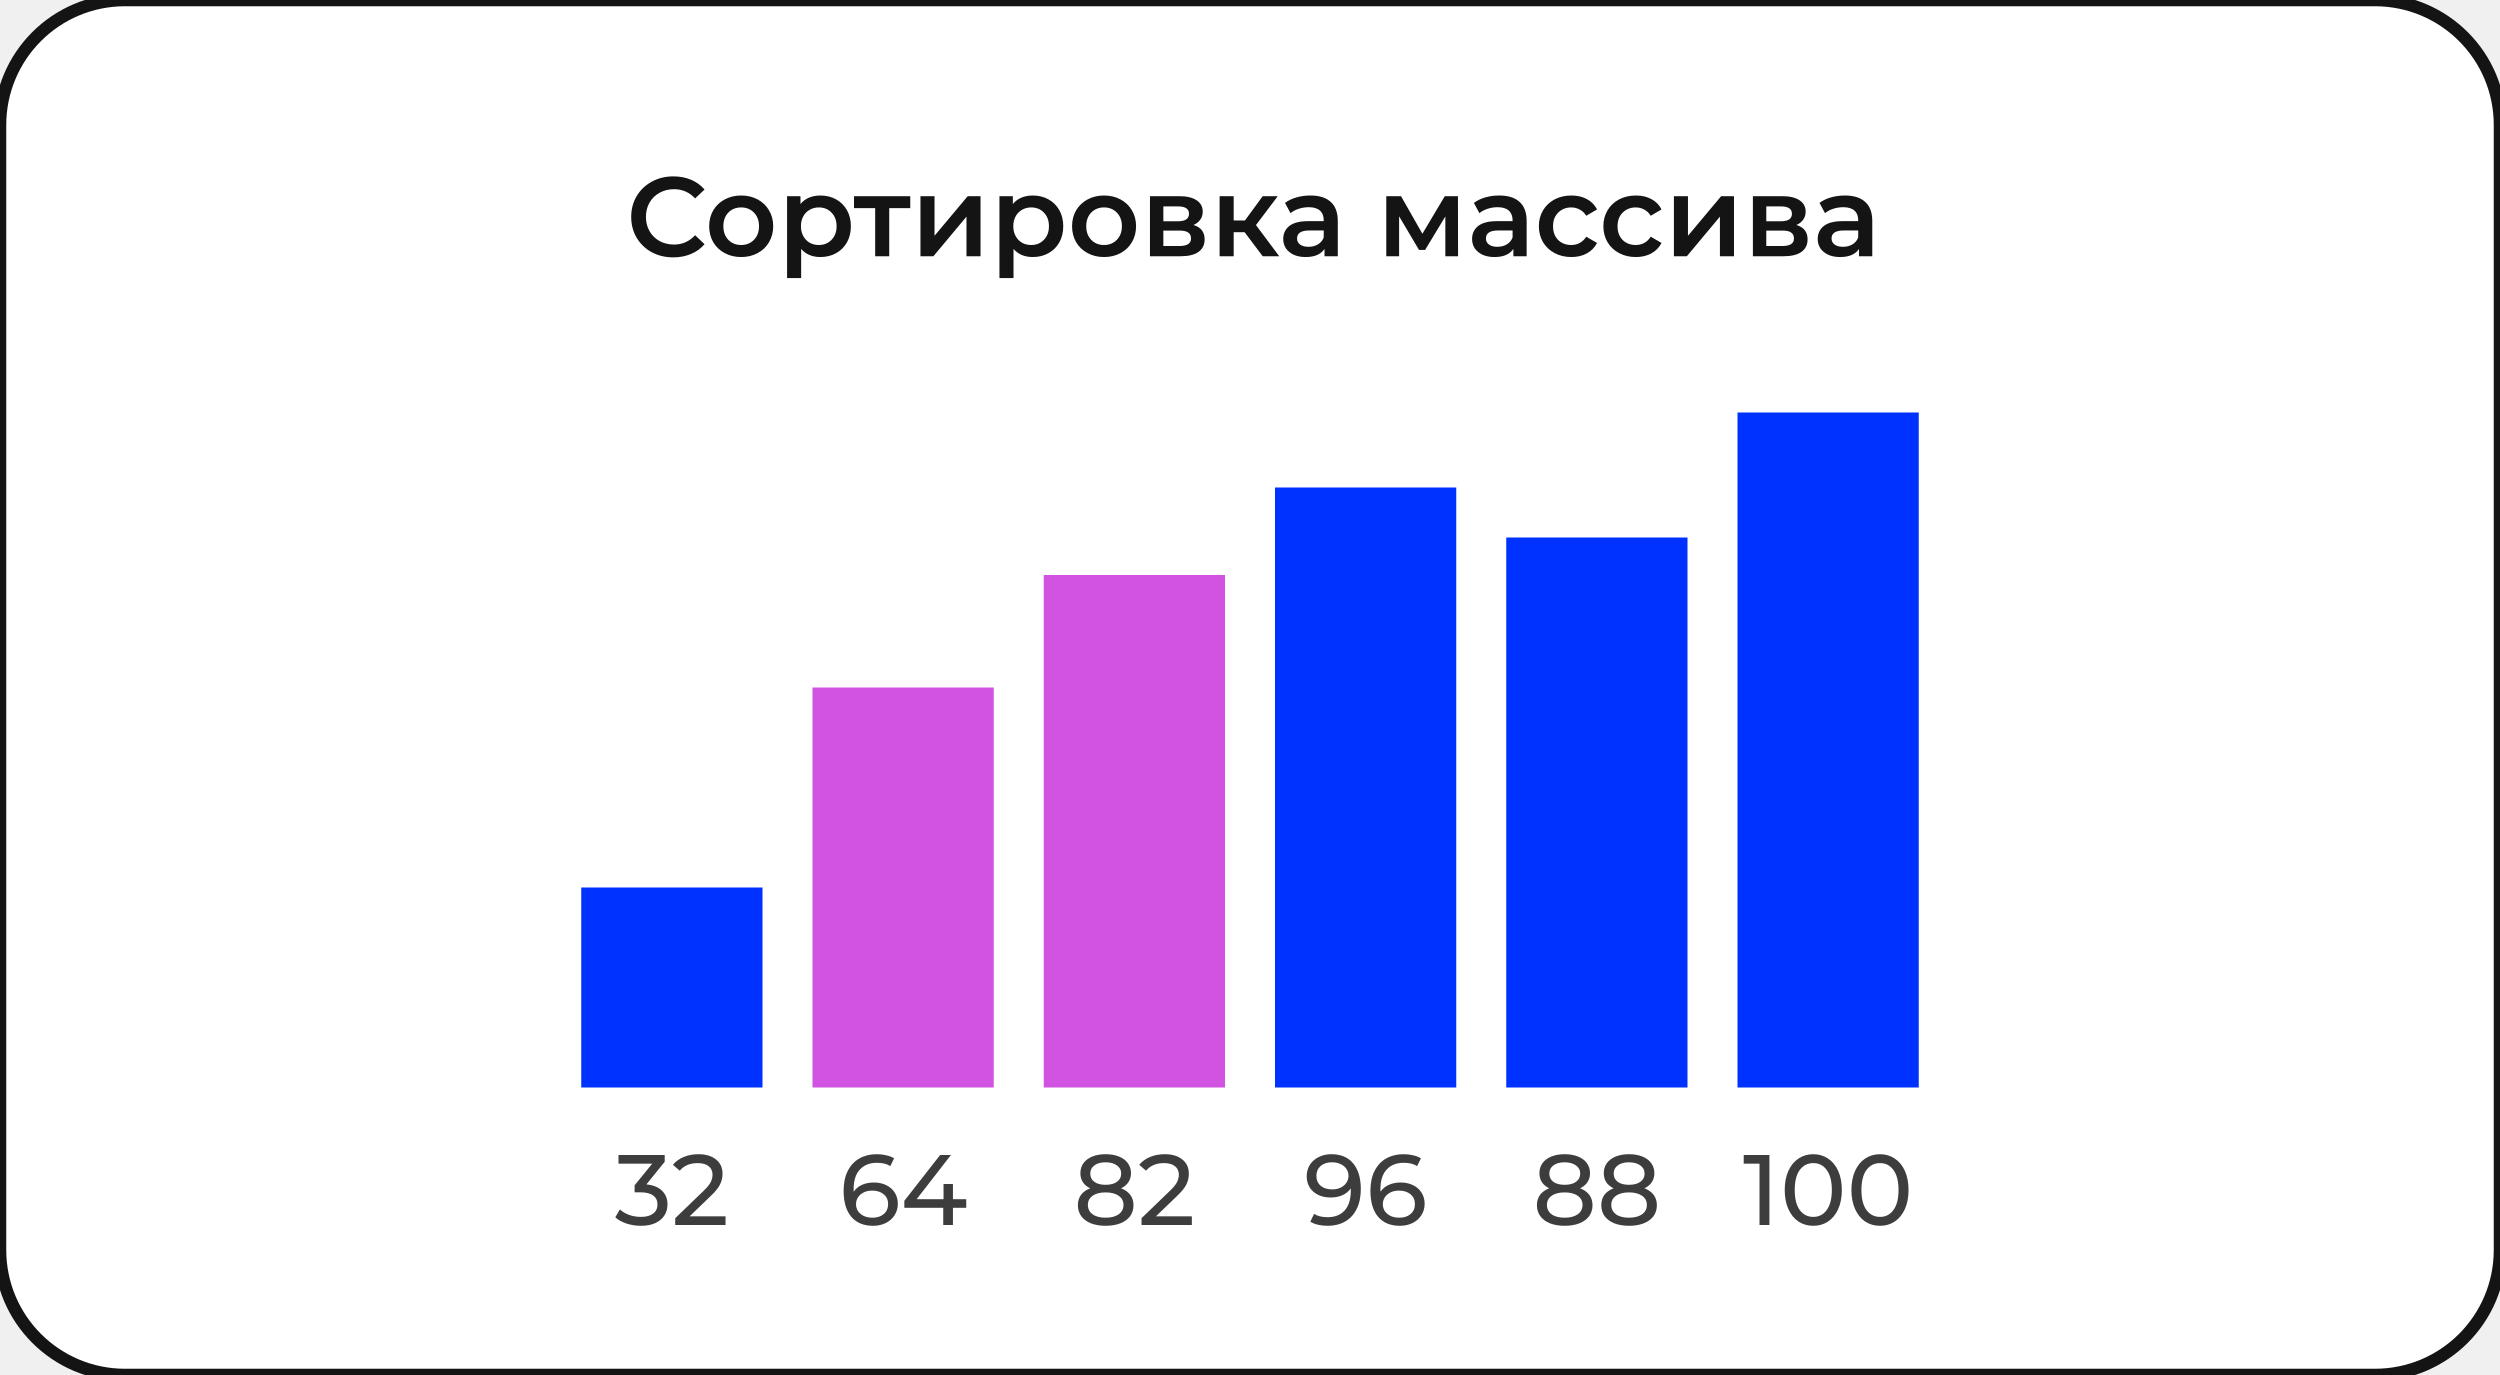
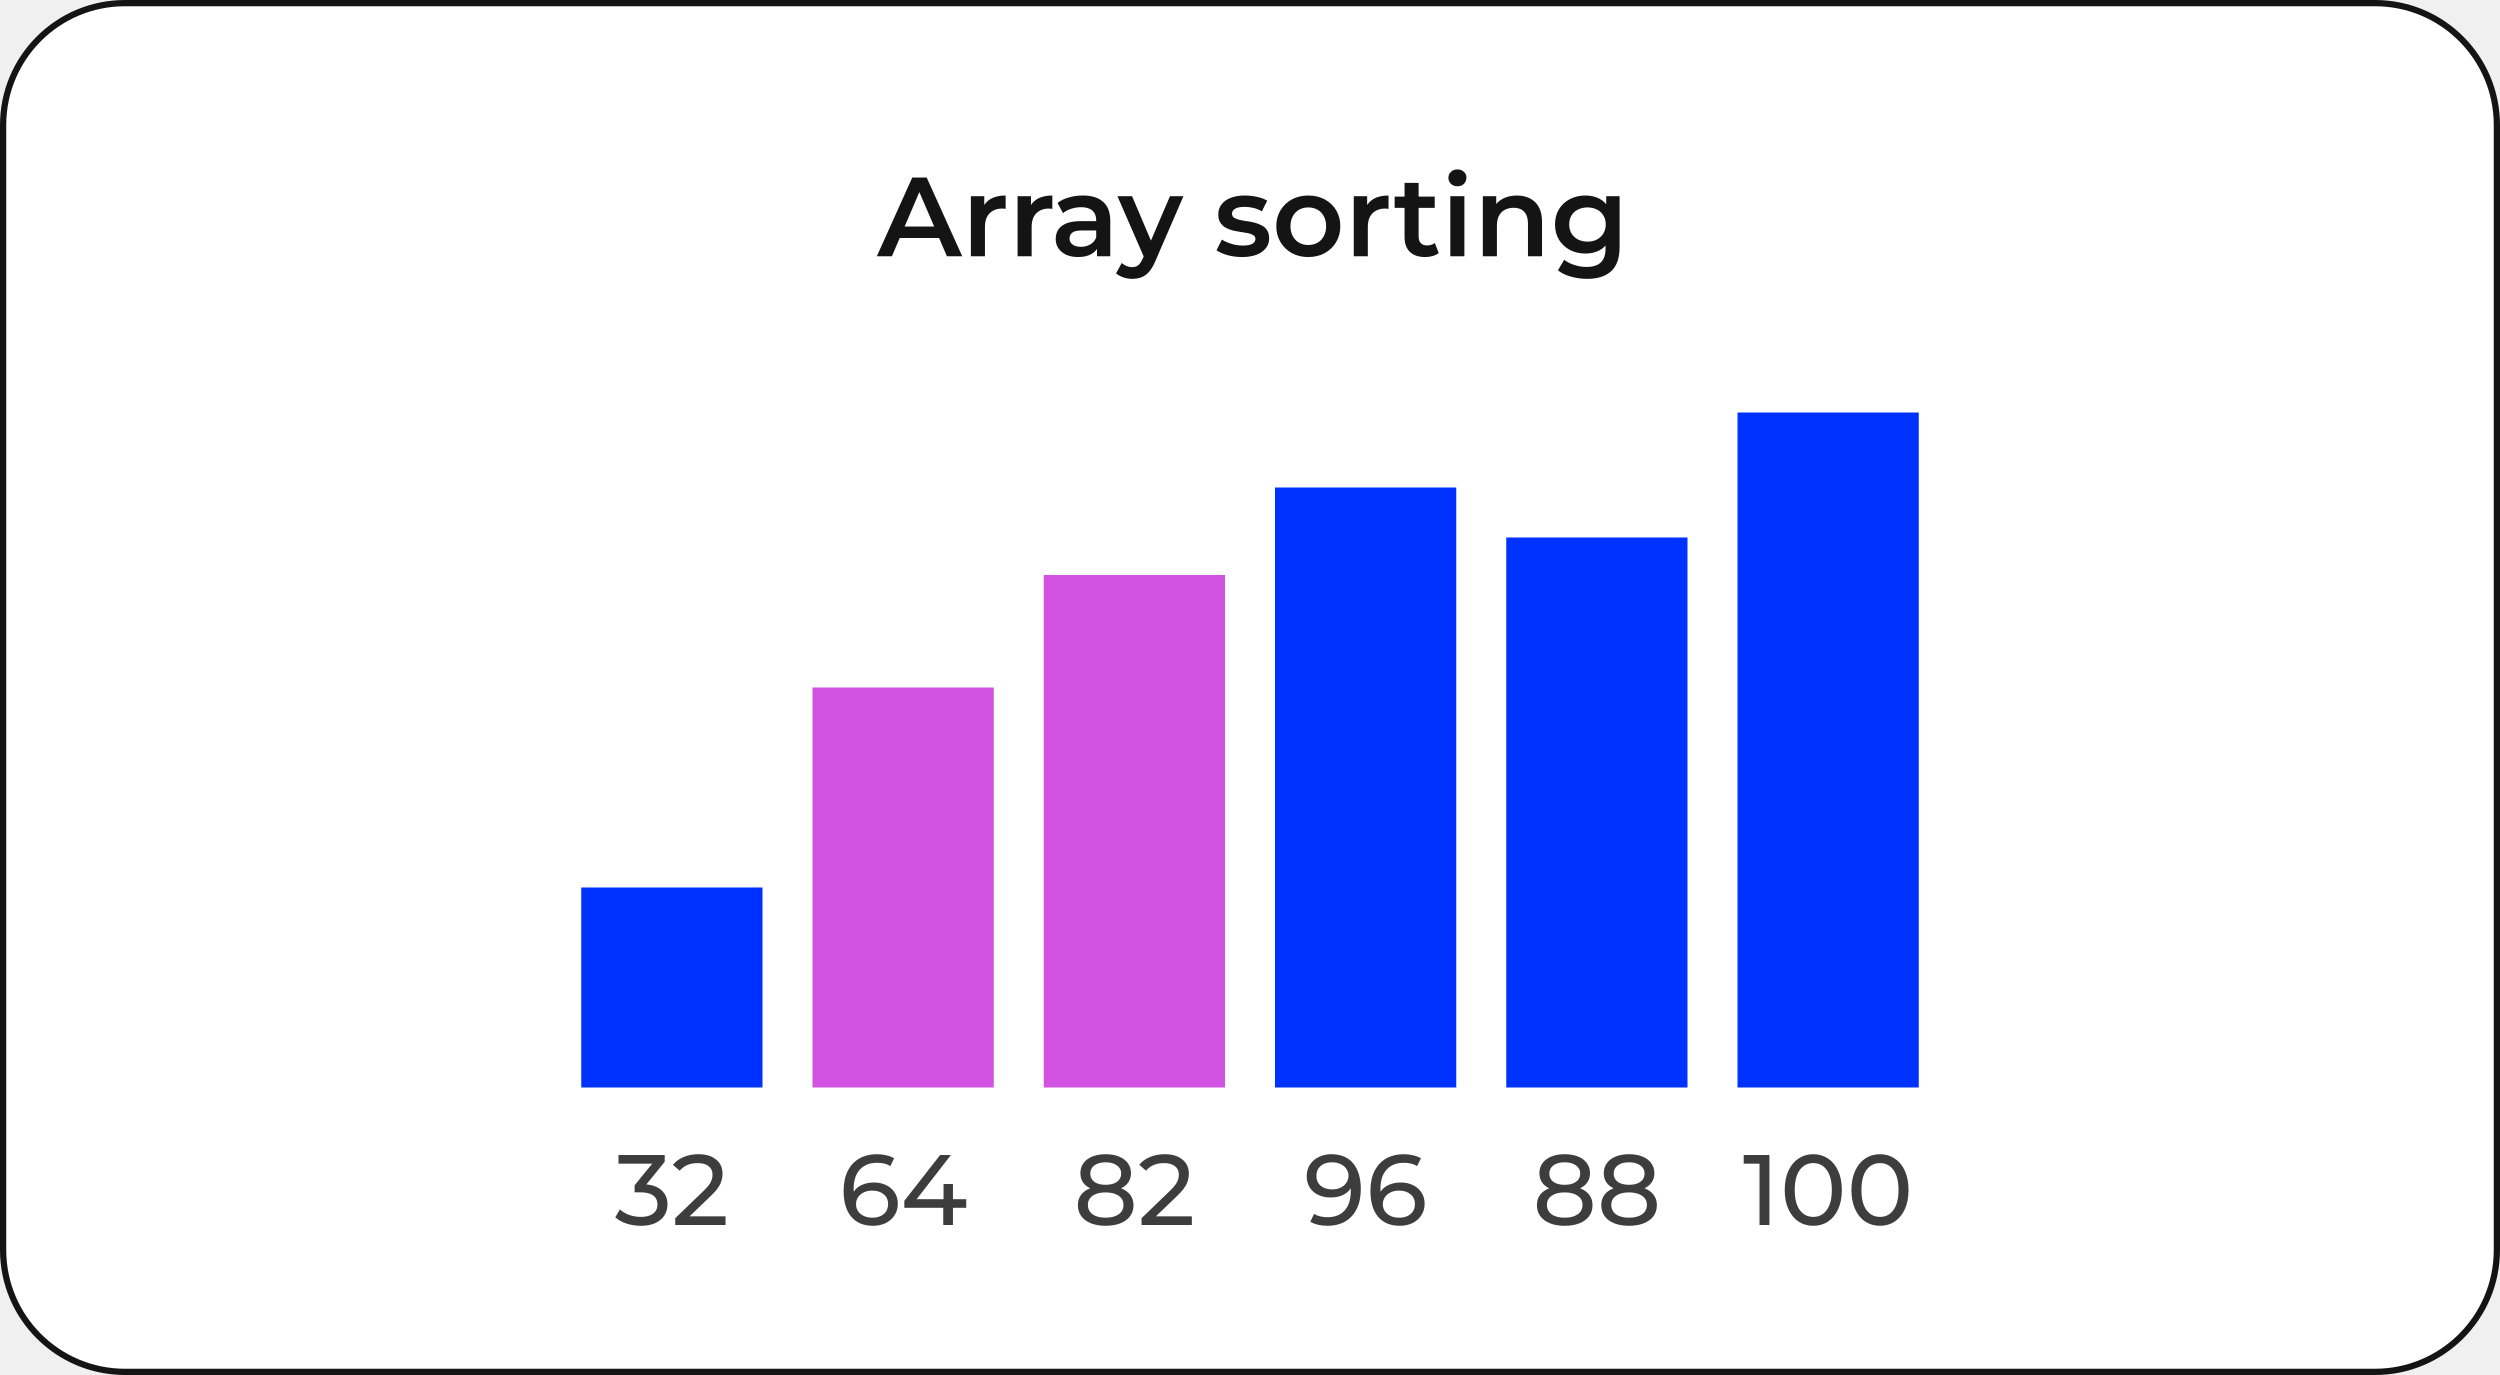
<svg xmlns="http://www.w3.org/2000/svg" width="400" height="220" viewBox="0 0 400 220" fill="none">
-   <path d="M0 20C0 8.954 8.954 0 20 0H380C391.046 0 400 8.954 400 20V200C400 211.046 391.046 220 380 220H20C8.954 220 0 211.046 0 200V20Z" fill="white" />
+   <rect x="0.5" y="0.5" width="399" height="219" rx="19.5" fill="white" />
  <rect x="93" y="142" width="29" height="32" fill="#0032FF" />
  <path d="M103.423 189.504C104.522 189.611 105.359 189.952 105.935 190.528C106.511 191.093 106.799 191.819 106.799 192.704C106.799 193.344 106.639 193.925 106.319 194.448C105.999 194.96 105.519 195.371 104.879 195.68C104.25 195.979 103.477 196.128 102.559 196.128C101.759 196.128 100.991 196.011 100.255 195.776C99.519 195.531 98.916 195.195 98.447 194.768L99.183 193.504C99.567 193.867 100.058 194.16 100.655 194.384C101.253 194.597 101.887 194.704 102.559 194.704C103.391 194.704 104.037 194.528 104.495 194.176C104.965 193.824 105.199 193.339 105.199 192.72C105.199 192.101 104.97 191.621 104.511 191.28C104.053 190.939 103.359 190.768 102.431 190.768H101.535V189.648L104.351 186.192H98.959V184.8H106.351V185.888L103.423 189.504ZM116.085 194.608V196H108.037V194.912L112.597 190.512C113.152 189.979 113.525 189.52 113.717 189.136C113.909 188.741 114.005 188.347 114.005 187.952C114.005 187.365 113.797 186.912 113.381 186.592C112.976 186.261 112.389 186.096 111.621 186.096C110.384 186.096 109.429 186.501 108.757 187.312L107.669 186.368C108.107 185.835 108.677 185.419 109.381 185.12C110.096 184.821 110.891 184.672 111.765 184.672C112.939 184.672 113.872 184.955 114.565 185.52C115.259 186.075 115.605 186.832 115.605 187.792C115.605 188.389 115.477 188.955 115.221 189.488C114.965 190.021 114.48 190.629 113.765 191.312L110.341 194.608H116.085Z" fill="#3D3D3D" />
  <rect x="130" y="110" width="29" height="64" fill="#D252E1" />
  <path d="M139.811 189.2C140.547 189.2 141.203 189.339 141.779 189.616C142.366 189.893 142.824 190.293 143.155 190.816C143.486 191.328 143.651 191.92 143.651 192.592C143.651 193.296 143.475 193.915 143.123 194.448C142.782 194.981 142.307 195.397 141.699 195.696C141.102 195.984 140.43 196.128 139.683 196.128C138.179 196.128 137.016 195.643 136.195 194.672C135.384 193.701 134.979 192.325 134.979 190.544C134.979 189.296 135.198 188.235 135.635 187.36C136.083 186.475 136.702 185.808 137.491 185.36C138.291 184.901 139.219 184.672 140.275 184.672C140.819 184.672 141.331 184.731 141.811 184.848C142.291 184.955 142.707 185.115 143.059 185.328L142.451 186.576C141.918 186.224 141.203 186.048 140.307 186.048C139.144 186.048 138.232 186.411 137.571 187.136C136.91 187.851 136.579 188.896 136.579 190.272C136.579 190.443 136.584 190.576 136.595 190.672C136.915 190.192 137.352 189.829 137.907 189.584C138.472 189.328 139.107 189.2 139.811 189.2ZM139.619 194.832C140.355 194.832 140.952 194.635 141.411 194.24C141.87 193.845 142.099 193.317 142.099 192.656C142.099 191.995 141.864 191.472 141.395 191.088C140.936 190.693 140.318 190.496 139.539 190.496C139.038 190.496 138.59 190.592 138.195 190.784C137.811 190.976 137.507 191.237 137.283 191.568C137.07 191.899 136.963 192.267 136.963 192.672C136.963 193.067 137.064 193.429 137.267 193.76C137.48 194.08 137.784 194.341 138.179 194.544C138.584 194.736 139.064 194.832 139.619 194.832ZM154.598 193.248H152.47V196H150.918V193.248H144.694V192.128L150.422 184.8H152.15L146.662 191.872H150.966V189.44H152.47V191.872H154.598V193.248Z" fill="#3D3D3D" />
  <rect x="167" y="92" width="29" height="82" fill="#D252E1" />
  <path d="M179.374 190.128C180.014 190.373 180.504 190.725 180.846 191.184C181.187 191.643 181.358 192.192 181.358 192.832C181.358 193.504 181.176 194.091 180.814 194.592C180.451 195.083 179.934 195.461 179.262 195.728C178.59 195.995 177.8 196.128 176.894 196.128C175.998 196.128 175.214 195.995 174.542 195.728C173.88 195.461 173.368 195.083 173.006 194.592C172.643 194.091 172.462 193.504 172.462 192.832C172.462 192.192 172.627 191.643 172.958 191.184C173.299 190.725 173.79 190.373 174.43 190.128C173.918 189.883 173.528 189.557 173.262 189.152C172.995 188.747 172.862 188.267 172.862 187.712C172.862 187.093 173.027 186.555 173.358 186.096C173.699 185.637 174.174 185.285 174.782 185.04C175.39 184.795 176.094 184.672 176.894 184.672C177.704 184.672 178.414 184.795 179.022 185.04C179.64 185.285 180.115 185.637 180.446 186.096C180.787 186.555 180.958 187.093 180.958 187.712C180.958 188.256 180.819 188.736 180.542 189.152C180.275 189.557 179.886 189.883 179.374 190.128ZM176.894 185.968C176.136 185.968 175.539 186.133 175.102 186.464C174.664 186.784 174.446 187.221 174.446 187.776C174.446 188.331 174.659 188.768 175.086 189.088C175.523 189.408 176.126 189.568 176.894 189.568C177.672 189.568 178.28 189.408 178.718 189.088C179.166 188.768 179.39 188.331 179.39 187.776C179.39 187.221 179.16 186.784 178.702 186.464C178.254 186.133 177.651 185.968 176.894 185.968ZM176.894 194.832C177.779 194.832 178.478 194.651 178.99 194.288C179.502 193.915 179.758 193.413 179.758 192.784C179.758 192.165 179.502 191.68 178.99 191.328C178.478 190.965 177.779 190.784 176.894 190.784C176.008 190.784 175.315 190.965 174.814 191.328C174.312 191.68 174.062 192.165 174.062 192.784C174.062 193.413 174.312 193.915 174.814 194.288C175.315 194.651 176.008 194.832 176.894 194.832ZM190.695 194.608V196H182.647V194.912L187.207 190.512C187.761 189.979 188.135 189.52 188.327 189.136C188.519 188.741 188.615 188.347 188.615 187.952C188.615 187.365 188.407 186.912 187.991 186.592C187.585 186.261 186.999 186.096 186.231 186.096C184.993 186.096 184.039 186.501 183.367 187.312L182.279 186.368C182.716 185.835 183.287 185.419 183.991 185.12C184.705 184.821 185.5 184.672 186.375 184.672C187.548 184.672 188.481 184.955 189.175 185.52C189.868 186.075 190.215 186.832 190.215 187.792C190.215 188.389 190.087 188.955 189.831 189.488C189.575 190.021 189.089 190.629 188.375 191.312L184.951 194.608H190.695Z" fill="#3D3D3D" />
  <rect x="204" y="78" width="29" height="96" fill="#0032FF" />
  <path d="M213.025 184.672C214.529 184.672 215.686 185.157 216.497 186.128C217.318 187.099 217.729 188.475 217.729 190.256C217.729 191.504 217.505 192.571 217.057 193.456C216.62 194.331 216.001 194.997 215.201 195.456C214.412 195.904 213.489 196.128 212.433 196.128C211.889 196.128 211.377 196.075 210.897 195.968C210.417 195.851 210.001 195.685 209.649 195.472L210.257 194.224C210.801 194.576 211.521 194.752 212.417 194.752C213.58 194.752 214.486 194.395 215.137 193.68C215.798 192.955 216.129 191.904 216.129 190.528V190.128C215.809 190.608 215.366 190.976 214.801 191.232C214.236 191.477 213.601 191.6 212.897 191.6C212.161 191.6 211.5 191.461 210.913 191.184C210.337 190.907 209.884 190.512 209.553 190C209.233 189.477 209.073 188.88 209.073 188.208C209.073 187.504 209.244 186.885 209.585 186.352C209.937 185.819 210.412 185.408 211.009 185.12C211.606 184.821 212.278 184.672 213.025 184.672ZM213.169 190.304C213.67 190.304 214.118 190.208 214.513 190.016C214.908 189.824 215.212 189.563 215.425 189.232C215.649 188.901 215.761 188.533 215.761 188.128C215.761 187.733 215.654 187.376 215.441 187.056C215.238 186.725 214.934 186.464 214.529 186.272C214.134 186.069 213.654 185.968 213.089 185.968C212.353 185.968 211.756 186.165 211.297 186.56C210.849 186.955 210.625 187.483 210.625 188.144C210.625 188.805 210.854 189.333 211.313 189.728C211.772 190.112 212.39 190.304 213.169 190.304ZM224.1 189.2C224.836 189.2 225.492 189.339 226.068 189.616C226.655 189.893 227.113 190.293 227.444 190.816C227.775 191.328 227.94 191.92 227.94 192.592C227.94 193.296 227.764 193.915 227.412 194.448C227.071 194.981 226.596 195.397 225.988 195.696C225.391 195.984 224.719 196.128 223.972 196.128C222.468 196.128 221.305 195.643 220.484 194.672C219.673 193.701 219.268 192.325 219.268 190.544C219.268 189.296 219.487 188.235 219.924 187.36C220.372 186.475 220.991 185.808 221.78 185.36C222.58 184.901 223.508 184.672 224.564 184.672C225.108 184.672 225.62 184.731 226.1 184.848C226.58 184.955 226.996 185.115 227.348 185.328L226.74 186.576C226.207 186.224 225.492 186.048 224.596 186.048C223.433 186.048 222.521 186.411 221.86 187.136C221.199 187.851 220.868 188.896 220.868 190.272C220.868 190.443 220.873 190.576 220.884 190.672C221.204 190.192 221.641 189.829 222.196 189.584C222.761 189.328 223.396 189.2 224.1 189.2ZM223.908 194.832C224.644 194.832 225.241 194.635 225.7 194.24C226.159 193.845 226.388 193.317 226.388 192.656C226.388 191.995 226.153 191.472 225.684 191.088C225.225 190.693 224.607 190.496 223.828 190.496C223.327 190.496 222.879 190.592 222.484 190.784C222.1 190.976 221.796 191.237 221.572 191.568C221.359 191.899 221.252 192.267 221.252 192.672C221.252 193.067 221.353 193.429 221.556 193.76C221.769 194.08 222.073 194.341 222.468 194.544C222.873 194.736 223.353 194.832 223.908 194.832Z" fill="#3D3D3D" />
  <rect x="241" y="86" width="29" height="88" fill="#0032FF" />
  <path d="M252.819 190.128C253.459 190.373 253.95 190.725 254.291 191.184C254.632 191.643 254.803 192.192 254.803 192.832C254.803 193.504 254.622 194.091 254.259 194.592C253.896 195.083 253.379 195.461 252.707 195.728C252.035 195.995 251.246 196.128 250.339 196.128C249.443 196.128 248.659 195.995 247.987 195.728C247.326 195.461 246.814 195.083 246.451 194.592C246.088 194.091 245.907 193.504 245.907 192.832C245.907 192.192 246.072 191.643 246.403 191.184C246.744 190.725 247.235 190.373 247.875 190.128C247.363 189.883 246.974 189.557 246.707 189.152C246.44 188.747 246.307 188.267 246.307 187.712C246.307 187.093 246.472 186.555 246.803 186.096C247.144 185.637 247.619 185.285 248.227 185.04C248.835 184.795 249.539 184.672 250.339 184.672C251.15 184.672 251.859 184.795 252.467 185.04C253.086 185.285 253.56 185.637 253.891 186.096C254.232 186.555 254.403 187.093 254.403 187.712C254.403 188.256 254.264 188.736 253.987 189.152C253.72 189.557 253.331 189.883 252.819 190.128ZM250.339 185.968C249.582 185.968 248.984 186.133 248.547 186.464C248.11 186.784 247.891 187.221 247.891 187.776C247.891 188.331 248.104 188.768 248.531 189.088C248.968 189.408 249.571 189.568 250.339 189.568C251.118 189.568 251.726 189.408 252.163 189.088C252.611 188.768 252.835 188.331 252.835 187.776C252.835 187.221 252.606 186.784 252.147 186.464C251.699 186.133 251.096 185.968 250.339 185.968ZM250.339 194.832C251.224 194.832 251.923 194.651 252.435 194.288C252.947 193.915 253.203 193.413 253.203 192.784C253.203 192.165 252.947 191.68 252.435 191.328C251.923 190.965 251.224 190.784 250.339 190.784C249.454 190.784 248.76 190.965 248.259 191.328C247.758 191.68 247.507 192.165 247.507 192.784C247.507 193.413 247.758 193.915 248.259 194.288C248.76 194.651 249.454 194.832 250.339 194.832ZM263.116 190.128C263.756 190.373 264.247 190.725 264.588 191.184C264.929 191.643 265.1 192.192 265.1 192.832C265.1 193.504 264.919 194.091 264.556 194.592C264.193 195.083 263.676 195.461 263.004 195.728C262.332 195.995 261.543 196.128 260.636 196.128C259.74 196.128 258.956 195.995 258.284 195.728C257.623 195.461 257.111 195.083 256.748 194.592C256.385 194.091 256.204 193.504 256.204 192.832C256.204 192.192 256.369 191.643 256.7 191.184C257.041 190.725 257.532 190.373 258.172 190.128C257.66 189.883 257.271 189.557 257.004 189.152C256.737 188.747 256.604 188.267 256.604 187.712C256.604 187.093 256.769 186.555 257.1 186.096C257.441 185.637 257.916 185.285 258.524 185.04C259.132 184.795 259.836 184.672 260.636 184.672C261.447 184.672 262.156 184.795 262.764 185.04C263.383 185.285 263.857 185.637 264.188 186.096C264.529 186.555 264.7 187.093 264.7 187.712C264.7 188.256 264.561 188.736 264.284 189.152C264.017 189.557 263.628 189.883 263.116 190.128ZM260.636 185.968C259.879 185.968 259.281 186.133 258.844 186.464C258.407 186.784 258.188 187.221 258.188 187.776C258.188 188.331 258.401 188.768 258.828 189.088C259.265 189.408 259.868 189.568 260.636 189.568C261.415 189.568 262.023 189.408 262.46 189.088C262.908 188.768 263.132 188.331 263.132 187.776C263.132 187.221 262.903 186.784 262.444 186.464C261.996 186.133 261.393 185.968 260.636 185.968ZM260.636 194.832C261.521 194.832 262.22 194.651 262.732 194.288C263.244 193.915 263.5 193.413 263.5 192.784C263.5 192.165 263.244 191.68 262.732 191.328C262.22 190.965 261.521 190.784 260.636 190.784C259.751 190.784 259.057 190.965 258.556 191.328C258.055 191.68 257.804 192.165 257.804 192.784C257.804 193.413 258.055 193.915 258.556 194.288C259.057 194.651 259.751 194.832 260.636 194.832Z" fill="#3D3D3D" />
  <rect x="278" y="66" width="29" height="108" fill="#0032FF" />
  <path d="M283.107 184.8V196H281.523V186.192H278.995V184.8H283.107ZM290.133 196.128C289.248 196.128 288.458 195.904 287.765 195.456C287.082 194.997 286.544 194.336 286.149 193.472C285.754 192.608 285.557 191.584 285.557 190.4C285.557 189.216 285.754 188.192 286.149 187.328C286.544 186.464 287.082 185.808 287.765 185.36C288.458 184.901 289.248 184.672 290.133 184.672C291.008 184.672 291.786 184.901 292.469 185.36C293.162 185.808 293.706 186.464 294.101 187.328C294.496 188.192 294.693 189.216 294.693 190.4C294.693 191.584 294.496 192.608 294.101 193.472C293.706 194.336 293.162 194.997 292.469 195.456C291.786 195.904 291.008 196.128 290.133 196.128ZM290.133 194.704C291.029 194.704 291.744 194.336 292.277 193.6C292.821 192.864 293.093 191.797 293.093 190.4C293.093 189.003 292.821 187.936 292.277 187.2C291.744 186.464 291.029 186.096 290.133 186.096C289.226 186.096 288.501 186.464 287.957 187.2C287.424 187.936 287.157 189.003 287.157 190.4C287.157 191.797 287.424 192.864 287.957 193.6C288.501 194.336 289.226 194.704 290.133 194.704ZM300.805 196.128C299.92 196.128 299.13 195.904 298.437 195.456C297.754 194.997 297.216 194.336 296.821 193.472C296.426 192.608 296.229 191.584 296.229 190.4C296.229 189.216 296.426 188.192 296.821 187.328C297.216 186.464 297.754 185.808 298.437 185.36C299.13 184.901 299.92 184.672 300.805 184.672C301.68 184.672 302.458 184.901 303.141 185.36C303.834 185.808 304.378 186.464 304.773 187.328C305.168 188.192 305.365 189.216 305.365 190.4C305.365 191.584 305.168 192.608 304.773 193.472C304.378 194.336 303.834 194.997 303.141 195.456C302.458 195.904 301.68 196.128 300.805 196.128ZM300.805 194.704C301.701 194.704 302.416 194.336 302.949 193.6C303.493 192.864 303.765 191.797 303.765 190.4C303.765 189.003 303.493 187.936 302.949 187.2C302.416 186.464 301.701 186.096 300.805 186.096C299.898 186.096 299.173 186.464 298.629 187.2C298.096 187.936 297.829 189.003 297.829 190.4C297.829 191.797 298.096 192.864 298.629 193.6C299.173 194.336 299.898 194.704 300.805 194.704Z" fill="#3D3D3D" />
-   <path d="M107.724 41.18C106.452 41.18 105.3 40.904 104.268 40.352C103.248 39.788 102.444 39.014 101.856 38.03C101.28 37.046 100.992 35.936 100.992 34.7C100.992 33.464 101.286 32.354 101.874 31.37C102.462 30.386 103.266 29.618 104.286 29.066C105.318 28.502 106.47 28.22 107.742 28.22C108.774 28.22 109.716 28.4 110.568 28.76C111.42 29.12 112.14 29.642 112.728 30.326L111.216 31.748C110.304 30.764 109.182 30.272 107.85 30.272C106.986 30.272 106.212 30.464 105.528 30.848C104.844 31.22 104.31 31.742 103.926 32.414C103.542 33.086 103.35 33.848 103.35 34.7C103.35 35.552 103.542 36.314 103.926 36.986C104.31 37.658 104.844 38.186 105.528 38.57C106.212 38.942 106.986 39.128 107.85 39.128C109.182 39.128 110.304 38.63 111.216 37.634L112.728 39.074C112.14 39.758 111.414 40.28 110.55 40.64C109.698 41 108.756 41.18 107.724 41.18ZM118.581 41.126C117.609 41.126 116.733 40.916 115.953 40.496C115.173 40.076 114.561 39.494 114.117 38.75C113.685 37.994 113.469 37.142 113.469 36.194C113.469 35.246 113.685 34.4 114.117 33.656C114.561 32.912 115.173 32.33 115.953 31.91C116.733 31.49 117.609 31.28 118.581 31.28C119.565 31.28 120.447 31.49 121.227 31.91C122.007 32.33 122.613 32.912 123.045 33.656C123.489 34.4 123.711 35.246 123.711 36.194C123.711 37.142 123.489 37.994 123.045 38.75C122.613 39.494 122.007 40.076 121.227 40.496C120.447 40.916 119.565 41.126 118.581 41.126ZM118.581 39.2C119.409 39.2 120.093 38.924 120.633 38.372C121.173 37.82 121.443 37.094 121.443 36.194C121.443 35.294 121.173 34.568 120.633 34.016C120.093 33.464 119.409 33.188 118.581 33.188C117.753 33.188 117.069 33.464 116.529 34.016C116.001 34.568 115.737 35.294 115.737 36.194C115.737 37.094 116.001 37.82 116.529 38.372C117.069 38.924 117.753 39.2 118.581 39.2ZM131.262 31.28C132.198 31.28 133.032 31.484 133.764 31.892C134.508 32.3 135.09 32.876 135.51 33.62C135.93 34.364 136.14 35.222 136.14 36.194C136.14 37.166 135.93 38.03 135.51 38.786C135.09 39.53 134.508 40.106 133.764 40.514C133.032 40.922 132.198 41.126 131.262 41.126C129.966 41.126 128.94 40.694 128.184 39.83V44.492H125.934V31.388H128.076V32.648C128.448 32.192 128.904 31.85 129.444 31.622C129.996 31.394 130.602 31.28 131.262 31.28ZM131.01 39.2C131.838 39.2 132.516 38.924 133.044 38.372C133.584 37.82 133.854 37.094 133.854 36.194C133.854 35.294 133.584 34.568 133.044 34.016C132.516 33.464 131.838 33.188 131.01 33.188C130.47 33.188 129.984 33.314 129.552 33.566C129.12 33.806 128.778 34.154 128.526 34.61C128.274 35.066 128.148 35.594 128.148 36.194C128.148 36.794 128.274 37.322 128.526 37.778C128.778 38.234 129.12 38.588 129.552 38.84C129.984 39.08 130.47 39.2 131.01 39.2ZM145.642 33.296H142.276V41H140.026V33.296H136.642V31.388H145.642V33.296ZM147.274 31.388H149.524V37.724L154.834 31.388H156.886V41H154.636V34.664L149.344 41H147.274V31.388ZM165.24 31.28C166.176 31.28 167.01 31.484 167.742 31.892C168.486 32.3 169.068 32.876 169.488 33.62C169.908 34.364 170.118 35.222 170.118 36.194C170.118 37.166 169.908 38.03 169.488 38.786C169.068 39.53 168.486 40.106 167.742 40.514C167.01 40.922 166.176 41.126 165.24 41.126C163.944 41.126 162.918 40.694 162.162 39.83V44.492H159.912V31.388H162.054V32.648C162.426 32.192 162.882 31.85 163.422 31.622C163.974 31.394 164.58 31.28 165.24 31.28ZM164.988 39.2C165.816 39.2 166.494 38.924 167.022 38.372C167.562 37.82 167.832 37.094 167.832 36.194C167.832 35.294 167.562 34.568 167.022 34.016C166.494 33.464 165.816 33.188 164.988 33.188C164.448 33.188 163.962 33.314 163.53 33.566C163.098 33.806 162.756 34.154 162.504 34.61C162.252 35.066 162.126 35.594 162.126 36.194C162.126 36.794 162.252 37.322 162.504 37.778C162.756 38.234 163.098 38.588 163.53 38.84C163.962 39.08 164.448 39.2 164.988 39.2ZM176.642 41.126C175.67 41.126 174.794 40.916 174.014 40.496C173.234 40.076 172.622 39.494 172.178 38.75C171.746 37.994 171.53 37.142 171.53 36.194C171.53 35.246 171.746 34.4 172.178 33.656C172.622 32.912 173.234 32.33 174.014 31.91C174.794 31.49 175.67 31.28 176.642 31.28C177.626 31.28 178.508 31.49 179.288 31.91C180.068 32.33 180.674 32.912 181.106 33.656C181.55 34.4 181.772 35.246 181.772 36.194C181.772 37.142 181.55 37.994 181.106 38.75C180.674 39.494 180.068 40.076 179.288 40.496C178.508 40.916 177.626 41.126 176.642 41.126ZM176.642 39.2C177.47 39.2 178.154 38.924 178.694 38.372C179.234 37.82 179.504 37.094 179.504 36.194C179.504 35.294 179.234 34.568 178.694 34.016C178.154 33.464 177.47 33.188 176.642 33.188C175.814 33.188 175.13 33.464 174.59 34.016C174.062 34.568 173.798 35.294 173.798 36.194C173.798 37.094 174.062 37.82 174.59 38.372C175.13 38.924 175.814 39.2 176.642 39.2ZM190.96 35.996C192.148 36.356 192.742 37.124 192.742 38.3C192.742 39.164 192.418 39.83 191.77 40.298C191.122 40.766 190.162 41 188.89 41H183.994V31.388H188.692C189.868 31.388 190.786 31.604 191.446 32.036C192.106 32.468 192.436 33.08 192.436 33.872C192.436 34.364 192.304 34.79 192.04 35.15C191.788 35.51 191.428 35.792 190.96 35.996ZM186.136 35.402H188.494C189.658 35.402 190.24 35 190.24 34.196C190.24 33.416 189.658 33.026 188.494 33.026H186.136V35.402ZM188.71 39.362C189.946 39.362 190.564 38.96 190.564 38.156C190.564 37.736 190.42 37.424 190.132 37.22C189.844 37.004 189.394 36.896 188.782 36.896H186.136V39.362H188.71ZM199.135 37.148H197.389V41H195.139V31.388H197.389V35.276H199.189L202.033 31.388H204.445L200.953 36.014L204.679 41H202.033L199.135 37.148ZM209.672 31.28C211.088 31.28 212.168 31.622 212.912 32.306C213.668 32.978 214.046 33.998 214.046 35.366V41H211.922V39.83C211.646 40.25 211.25 40.574 210.734 40.802C210.23 41.018 209.618 41.126 208.898 41.126C208.178 41.126 207.548 41.006 207.008 40.766C206.468 40.514 206.048 40.172 205.748 39.74C205.46 39.296 205.316 38.798 205.316 38.246C205.316 37.382 205.634 36.692 206.27 36.176C206.918 35.648 207.932 35.384 209.312 35.384H211.796V35.24C211.796 34.568 211.592 34.052 211.184 33.692C210.788 33.332 210.194 33.152 209.402 33.152C208.862 33.152 208.328 33.236 207.8 33.404C207.284 33.572 206.846 33.806 206.486 34.106L205.604 32.468C206.108 32.084 206.714 31.79 207.422 31.586C208.13 31.382 208.88 31.28 209.672 31.28ZM209.366 39.488C209.93 39.488 210.428 39.362 210.86 39.11C211.304 38.846 211.616 38.474 211.796 37.994V36.878H209.474C208.178 36.878 207.53 37.304 207.53 38.156C207.53 38.564 207.692 38.888 208.016 39.128C208.34 39.368 208.79 39.488 209.366 39.488ZM231.255 41V34.628L228.015 39.992H227.043L223.857 34.61V41H221.805V31.388H224.163L227.583 37.4L231.165 31.388H233.271L233.289 41H231.255ZM239.889 31.28C241.305 31.28 242.385 31.622 243.129 32.306C243.885 32.978 244.263 33.998 244.263 35.366V41H242.139V39.83C241.863 40.25 241.467 40.574 240.951 40.802C240.447 41.018 239.835 41.126 239.115 41.126C238.395 41.126 237.765 41.006 237.225 40.766C236.685 40.514 236.265 40.172 235.965 39.74C235.677 39.296 235.533 38.798 235.533 38.246C235.533 37.382 235.851 36.692 236.487 36.176C237.135 35.648 238.149 35.384 239.529 35.384H242.013V35.24C242.013 34.568 241.809 34.052 241.401 33.692C241.005 33.332 240.411 33.152 239.619 33.152C239.079 33.152 238.545 33.236 238.017 33.404C237.501 33.572 237.063 33.806 236.703 34.106L235.821 32.468C236.325 32.084 236.931 31.79 237.639 31.586C238.347 31.382 239.097 31.28 239.889 31.28ZM239.583 39.488C240.147 39.488 240.645 39.362 241.077 39.11C241.521 38.846 241.833 38.474 242.013 37.994V36.878H239.691C238.395 36.878 237.747 37.304 237.747 38.156C237.747 38.564 237.909 38.888 238.233 39.128C238.557 39.368 239.007 39.488 239.583 39.488ZM251.421 41.126C250.425 41.126 249.531 40.916 248.739 40.496C247.947 40.076 247.329 39.494 246.885 38.75C246.441 37.994 246.219 37.142 246.219 36.194C246.219 35.246 246.441 34.4 246.885 33.656C247.329 32.912 247.941 32.33 248.721 31.91C249.513 31.49 250.413 31.28 251.421 31.28C252.369 31.28 253.197 31.472 253.905 31.856C254.625 32.24 255.165 32.792 255.525 33.512L253.797 34.52C253.521 34.076 253.173 33.746 252.753 33.53C252.345 33.302 251.895 33.188 251.403 33.188C250.563 33.188 249.867 33.464 249.315 34.016C248.763 34.556 248.487 35.282 248.487 36.194C248.487 37.106 248.757 37.838 249.297 38.39C249.849 38.93 250.551 39.2 251.403 39.2C251.895 39.2 252.345 39.092 252.753 38.876C253.173 38.648 253.521 38.312 253.797 37.868L255.525 38.876C255.153 39.596 254.607 40.154 253.887 40.55C253.179 40.934 252.357 41.126 251.421 41.126ZM261.74 41.126C260.744 41.126 259.85 40.916 259.058 40.496C258.266 40.076 257.648 39.494 257.204 38.75C256.76 37.994 256.538 37.142 256.538 36.194C256.538 35.246 256.76 34.4 257.204 33.656C257.648 32.912 258.26 32.33 259.04 31.91C259.832 31.49 260.732 31.28 261.74 31.28C262.688 31.28 263.516 31.472 264.224 31.856C264.944 32.24 265.484 32.792 265.844 33.512L264.116 34.52C263.84 34.076 263.492 33.746 263.072 33.53C262.664 33.302 262.214 33.188 261.722 33.188C260.882 33.188 260.186 33.464 259.634 34.016C259.082 34.556 258.806 35.282 258.806 36.194C258.806 37.106 259.076 37.838 259.616 38.39C260.168 38.93 260.87 39.2 261.722 39.2C262.214 39.2 262.664 39.092 263.072 38.876C263.492 38.648 263.84 38.312 264.116 37.868L265.844 38.876C265.472 39.596 264.926 40.154 264.206 40.55C263.498 40.934 262.676 41.126 261.74 41.126ZM267.825 31.388H270.075V37.724L275.385 31.388H277.437V41H275.187V34.664L269.895 41H267.825V31.388ZM287.429 35.996C288.617 36.356 289.211 37.124 289.211 38.3C289.211 39.164 288.887 39.83 288.239 40.298C287.591 40.766 286.631 41 285.359 41H280.463V31.388H285.161C286.337 31.388 287.255 31.604 287.915 32.036C288.575 32.468 288.905 33.08 288.905 33.872C288.905 34.364 288.773 34.79 288.509 35.15C288.257 35.51 287.897 35.792 287.429 35.996ZM282.605 35.402H284.963C286.127 35.402 286.709 35 286.709 34.196C286.709 33.416 286.127 33.026 284.963 33.026H282.605V35.402ZM285.179 39.362C286.415 39.362 287.033 38.96 287.033 38.156C287.033 37.736 286.889 37.424 286.601 37.22C286.313 37.004 285.863 36.896 285.251 36.896H282.605V39.362H285.179ZM295.19 31.28C296.606 31.28 297.686 31.622 298.43 32.306C299.186 32.978 299.564 33.998 299.564 35.366V41H297.44V39.83C297.164 40.25 296.768 40.574 296.252 40.802C295.748 41.018 295.136 41.126 294.416 41.126C293.696 41.126 293.066 41.006 292.526 40.766C291.986 40.514 291.566 40.172 291.266 39.74C290.978 39.296 290.834 38.798 290.834 38.246C290.834 37.382 291.152 36.692 291.788 36.176C292.436 35.648 293.45 35.384 294.83 35.384H297.314V35.24C297.314 34.568 297.11 34.052 296.702 33.692C296.306 33.332 295.712 33.152 294.92 33.152C294.38 33.152 293.846 33.236 293.318 33.404C292.802 33.572 292.364 33.806 292.004 34.106L291.122 32.468C291.626 32.084 292.232 31.79 292.94 31.586C293.648 31.382 294.398 31.28 295.19 31.28ZM294.884 39.488C295.448 39.488 295.946 39.362 296.378 39.11C296.822 38.846 297.134 38.474 297.314 37.994V36.878H294.992C293.696 36.878 293.048 37.304 293.048 38.156C293.048 38.564 293.21 38.888 293.534 39.128C293.858 39.368 294.308 39.488 294.884 39.488Z" fill="#141414" />
-   <path d="M20 1H380V-1H20V1ZM399 20V200H401V20H399ZM380 219H20V221H380V219ZM1 200V20H-1V200H1ZM20 219C9.507 219 1 210.493 1 200H-1C-1 211.598 8.402 221 20 221V219ZM399 200C399 210.493 390.493 219 380 219V221C391.598 221 401 211.598 401 200H399ZM380 1C390.493 1 399 9.507 399 20H401C401 8.402 391.598 -1 380 -1V1ZM20 -1C8.402 -1 -1 8.402 -1 20H1C1 9.507 9.507 1 20 1V-1Z" fill="#141414" />
+   <path d="M140.293 41L145.963 28.4H148.267L153.955 41H151.507L146.629 29.642H147.565L142.705 41H140.293ZM142.903 38.084L143.533 36.248H150.337L150.967 38.084H142.903ZM155.341 41V31.388H157.483V34.034L157.231 33.26C157.519 32.612 157.969 32.12 158.581 31.784C159.205 31.448 159.979 31.28 160.903 31.28V33.422C160.807 33.398 160.717 33.386 160.633 33.386C160.549 33.374 160.465 33.368 160.381 33.368C159.529 33.368 158.851 33.62 158.347 34.124C157.843 34.616 157.591 35.354 157.591 36.338V41H155.341ZM162.812 41V31.388H164.954V34.034L164.702 33.26C164.99 32.612 165.44 32.12 166.052 31.784C166.676 31.448 167.45 31.28 168.374 31.28V33.422C168.278 33.398 168.188 33.386 168.104 33.386C168.02 33.374 167.936 33.368 167.852 33.368C167 33.368 166.322 33.62 165.818 34.124C165.314 34.616 165.062 35.354 165.062 36.338V41H162.812ZM175.519 41V39.056L175.393 38.642V35.24C175.393 34.58 175.195 34.07 174.799 33.71C174.403 33.338 173.803 33.152 172.999 33.152C172.459 33.152 171.925 33.236 171.397 33.404C170.881 33.572 170.443 33.806 170.083 34.106L169.201 32.468C169.717 32.072 170.329 31.778 171.037 31.586C171.757 31.382 172.501 31.28 173.269 31.28C174.661 31.28 175.735 31.616 176.491 32.288C177.259 32.948 177.643 33.974 177.643 35.366V41H175.519ZM172.495 41.126C171.775 41.126 171.145 41.006 170.605 40.766C170.065 40.514 169.645 40.172 169.345 39.74C169.057 39.296 168.913 38.798 168.913 38.246C168.913 37.706 169.039 37.22 169.291 36.788C169.555 36.356 169.981 36.014 170.569 35.762C171.157 35.51 171.937 35.384 172.909 35.384H175.699V36.878H173.071C172.303 36.878 171.787 37.004 171.523 37.256C171.259 37.496 171.127 37.796 171.127 38.156C171.127 38.564 171.289 38.888 171.613 39.128C171.937 39.368 172.387 39.488 172.963 39.488C173.515 39.488 174.007 39.362 174.439 39.11C174.883 38.858 175.201 38.486 175.393 37.994L175.771 39.344C175.555 39.908 175.165 40.346 174.601 40.658C174.049 40.97 173.347 41.126 172.495 41.126ZM181.147 44.618C180.679 44.618 180.211 44.54 179.743 44.384C179.275 44.228 178.885 44.012 178.573 43.736L179.473 42.08C179.701 42.284 179.959 42.446 180.247 42.566C180.535 42.686 180.829 42.746 181.129 42.746C181.537 42.746 181.867 42.644 182.119 42.44C182.371 42.236 182.605 41.894 182.821 41.414L183.379 40.154L183.559 39.884L187.195 31.388H189.355L184.855 41.774C184.555 42.494 184.219 43.064 183.847 43.484C183.487 43.904 183.079 44.198 182.623 44.366C182.179 44.534 181.687 44.618 181.147 44.618ZM183.127 41.342L178.789 31.388H181.129L184.657 39.686L183.127 41.342ZM198.706 41.126C197.902 41.126 197.128 41.024 196.384 40.82C195.652 40.604 195.07 40.346 194.638 40.046L195.502 38.336C195.934 38.612 196.45 38.84 197.05 39.02C197.65 39.2 198.25 39.29 198.85 39.29C199.558 39.29 200.068 39.194 200.38 39.002C200.704 38.81 200.866 38.552 200.866 38.228C200.866 37.964 200.758 37.766 200.542 37.634C200.326 37.49 200.044 37.382 199.696 37.31C199.348 37.238 198.958 37.172 198.526 37.112C198.106 37.052 197.68 36.974 197.248 36.878C196.828 36.77 196.444 36.62 196.096 36.428C195.748 36.224 195.466 35.954 195.25 35.618C195.034 35.282 194.926 34.838 194.926 34.286C194.926 33.674 195.1 33.146 195.448 32.702C195.796 32.246 196.282 31.898 196.906 31.658C197.542 31.406 198.292 31.28 199.156 31.28C199.804 31.28 200.458 31.352 201.118 31.496C201.778 31.64 202.324 31.844 202.756 32.108L201.892 33.818C201.436 33.542 200.974 33.356 200.506 33.26C200.05 33.152 199.594 33.098 199.138 33.098C198.454 33.098 197.944 33.2 197.608 33.404C197.284 33.608 197.122 33.866 197.122 34.178C197.122 34.466 197.23 34.682 197.446 34.826C197.662 34.97 197.944 35.084 198.292 35.168C198.64 35.252 199.024 35.324 199.444 35.384C199.876 35.432 200.302 35.51 200.722 35.618C201.142 35.726 201.526 35.876 201.874 36.068C202.234 36.248 202.522 36.506 202.738 36.842C202.954 37.178 203.062 37.616 203.062 38.156C203.062 38.756 202.882 39.278 202.522 39.722C202.174 40.166 201.676 40.514 201.028 40.766C200.38 41.006 199.606 41.126 198.706 41.126ZM209.319 41.126C208.335 41.126 207.459 40.916 206.691 40.496C205.923 40.064 205.317 39.476 204.873 38.732C204.429 37.988 204.207 37.142 204.207 36.194C204.207 35.234 204.429 34.388 204.873 33.656C205.317 32.912 205.923 32.33 206.691 31.91C207.459 31.49 208.335 31.28 209.319 31.28C210.315 31.28 211.197 31.49 211.965 31.91C212.745 32.33 213.351 32.906 213.783 33.638C214.227 34.37 214.449 35.222 214.449 36.194C214.449 37.142 214.227 37.988 213.783 38.732C213.351 39.476 212.745 40.064 211.965 40.496C211.197 40.916 210.315 41.126 209.319 41.126ZM209.319 39.2C209.871 39.2 210.363 39.08 210.795 38.84C211.227 38.6 211.563 38.252 211.803 37.796C212.055 37.34 212.181 36.806 212.181 36.194C212.181 35.57 212.055 35.036 211.803 34.592C211.563 34.136 211.227 33.788 210.795 33.548C210.363 33.308 209.877 33.188 209.337 33.188C208.785 33.188 208.293 33.308 207.861 33.548C207.441 33.788 207.105 34.136 206.853 34.592C206.601 35.036 206.475 35.57 206.475 36.194C206.475 36.806 206.601 37.34 206.853 37.796C207.105 38.252 207.441 38.6 207.861 38.84C208.293 39.08 208.779 39.2 209.319 39.2ZM216.601 41V31.388H218.743V34.034L218.491 33.26C218.779 32.612 219.229 32.12 219.841 31.784C220.465 31.448 221.239 31.28 222.163 31.28V33.422C222.067 33.398 221.977 33.386 221.893 33.386C221.809 33.374 221.725 33.368 221.641 33.368C220.789 33.368 220.111 33.62 219.607 34.124C219.103 34.616 218.851 35.354 218.851 36.338V41H216.601ZM228.041 41.126C226.985 41.126 226.169 40.856 225.593 40.316C225.017 39.764 224.729 38.954 224.729 37.886V29.264H226.979V37.832C226.979 38.288 227.093 38.642 227.321 38.894C227.561 39.146 227.891 39.272 228.311 39.272C228.815 39.272 229.235 39.14 229.571 38.876L230.201 40.478C229.937 40.694 229.613 40.856 229.229 40.964C228.845 41.072 228.449 41.126 228.041 41.126ZM223.145 33.26V31.46H229.553V33.26H223.145ZM232.052 41V31.388H234.302V41H232.052ZM233.186 29.804C232.766 29.804 232.418 29.672 232.142 29.408C231.878 29.144 231.746 28.826 231.746 28.454C231.746 28.07 231.878 27.752 232.142 27.5C232.418 27.236 232.766 27.104 233.186 27.104C233.606 27.104 233.948 27.23 234.212 27.482C234.488 27.722 234.626 28.028 234.626 28.4C234.626 28.796 234.494 29.132 234.23 29.408C233.966 29.672 233.618 29.804 233.186 29.804ZM242.709 31.28C243.477 31.28 244.161 31.43 244.761 31.73C245.373 32.03 245.853 32.492 246.201 33.116C246.549 33.728 246.723 34.52 246.723 35.492V41H244.473V35.78C244.473 34.928 244.269 34.292 243.861 33.872C243.465 33.452 242.907 33.242 242.187 33.242C241.659 33.242 241.191 33.35 240.783 33.566C240.375 33.782 240.057 34.106 239.829 34.538C239.613 34.958 239.505 35.492 239.505 36.14V41H237.255V31.388H239.397V33.98L239.019 33.188C239.355 32.576 239.841 32.108 240.477 31.784C241.125 31.448 241.869 31.28 242.709 31.28ZM253.951 44.618C253.063 44.618 252.193 44.498 251.341 44.258C250.501 44.03 249.811 43.694 249.271 43.25L250.279 41.558C250.699 41.906 251.227 42.182 251.863 42.386C252.511 42.602 253.165 42.71 253.825 42.71C254.881 42.71 255.655 42.464 256.147 41.972C256.639 41.492 256.885 40.766 256.885 39.794V38.084L257.065 35.906L256.993 33.728V31.388H259.135V39.542C259.135 41.282 258.691 42.56 257.803 43.376C256.915 44.204 255.631 44.618 253.951 44.618ZM253.663 40.568C252.751 40.568 251.923 40.376 251.179 39.992C250.447 39.596 249.865 39.05 249.433 38.354C249.013 37.658 248.803 36.842 248.803 35.906C248.803 34.982 249.013 34.172 249.433 33.476C249.865 32.78 250.447 32.24 251.179 31.856C251.923 31.472 252.751 31.28 253.663 31.28C254.479 31.28 255.211 31.442 255.859 31.766C256.507 32.09 257.023 32.594 257.407 33.278C257.803 33.962 258.001 34.838 258.001 35.906C258.001 36.974 257.803 37.856 257.407 38.552C257.023 39.236 256.507 39.746 255.859 40.082C255.211 40.406 254.479 40.568 253.663 40.568ZM254.005 38.66C254.569 38.66 255.073 38.546 255.517 38.318C255.961 38.078 256.303 37.754 256.543 37.346C256.795 36.926 256.921 36.446 256.921 35.906C256.921 35.366 256.795 34.892 256.543 34.484C256.303 34.064 255.961 33.746 255.517 33.53C255.073 33.302 254.569 33.188 254.005 33.188C253.441 33.188 252.931 33.302 252.475 33.53C252.031 33.746 251.683 34.064 251.431 34.484C251.191 34.892 251.071 35.366 251.071 35.906C251.071 36.446 251.191 36.926 251.431 37.346C251.683 37.754 252.031 38.078 252.475 38.318C252.931 38.546 253.441 38.66 254.005 38.66Z" fill="#141414" />
+   <rect x="0.5" y="0.5" width="399" height="219" rx="19.5" stroke="#141414" />
</svg>
